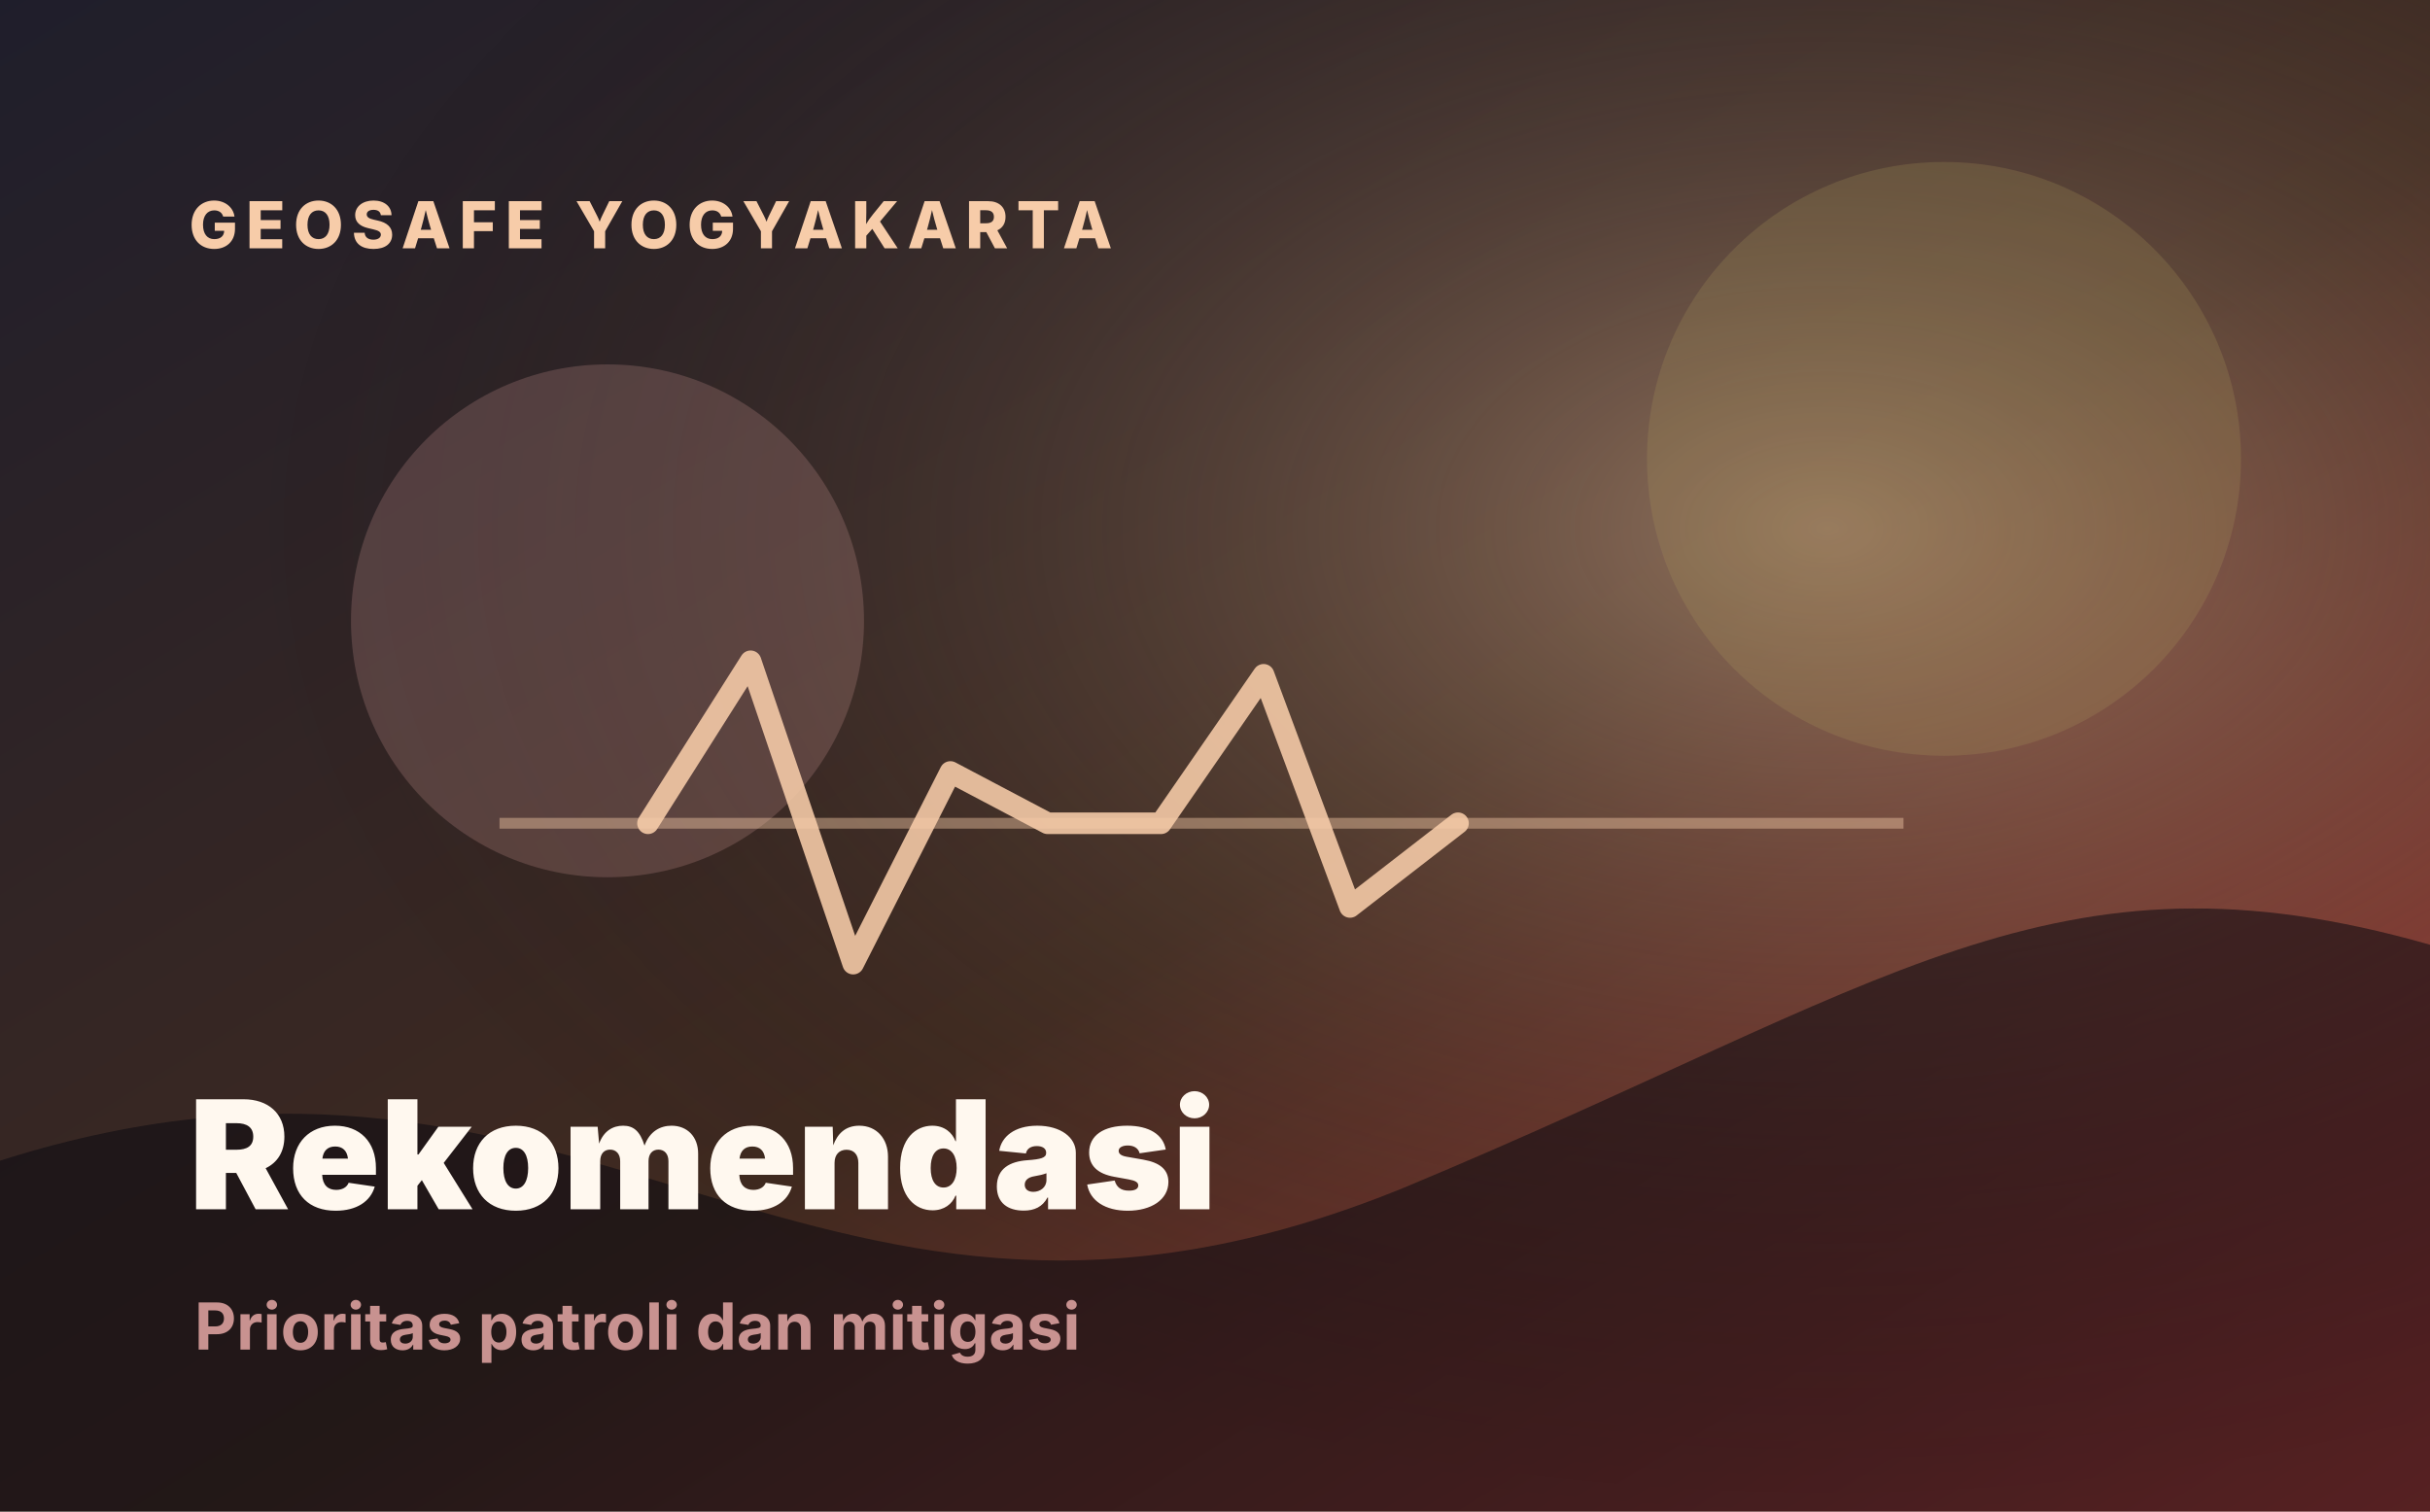
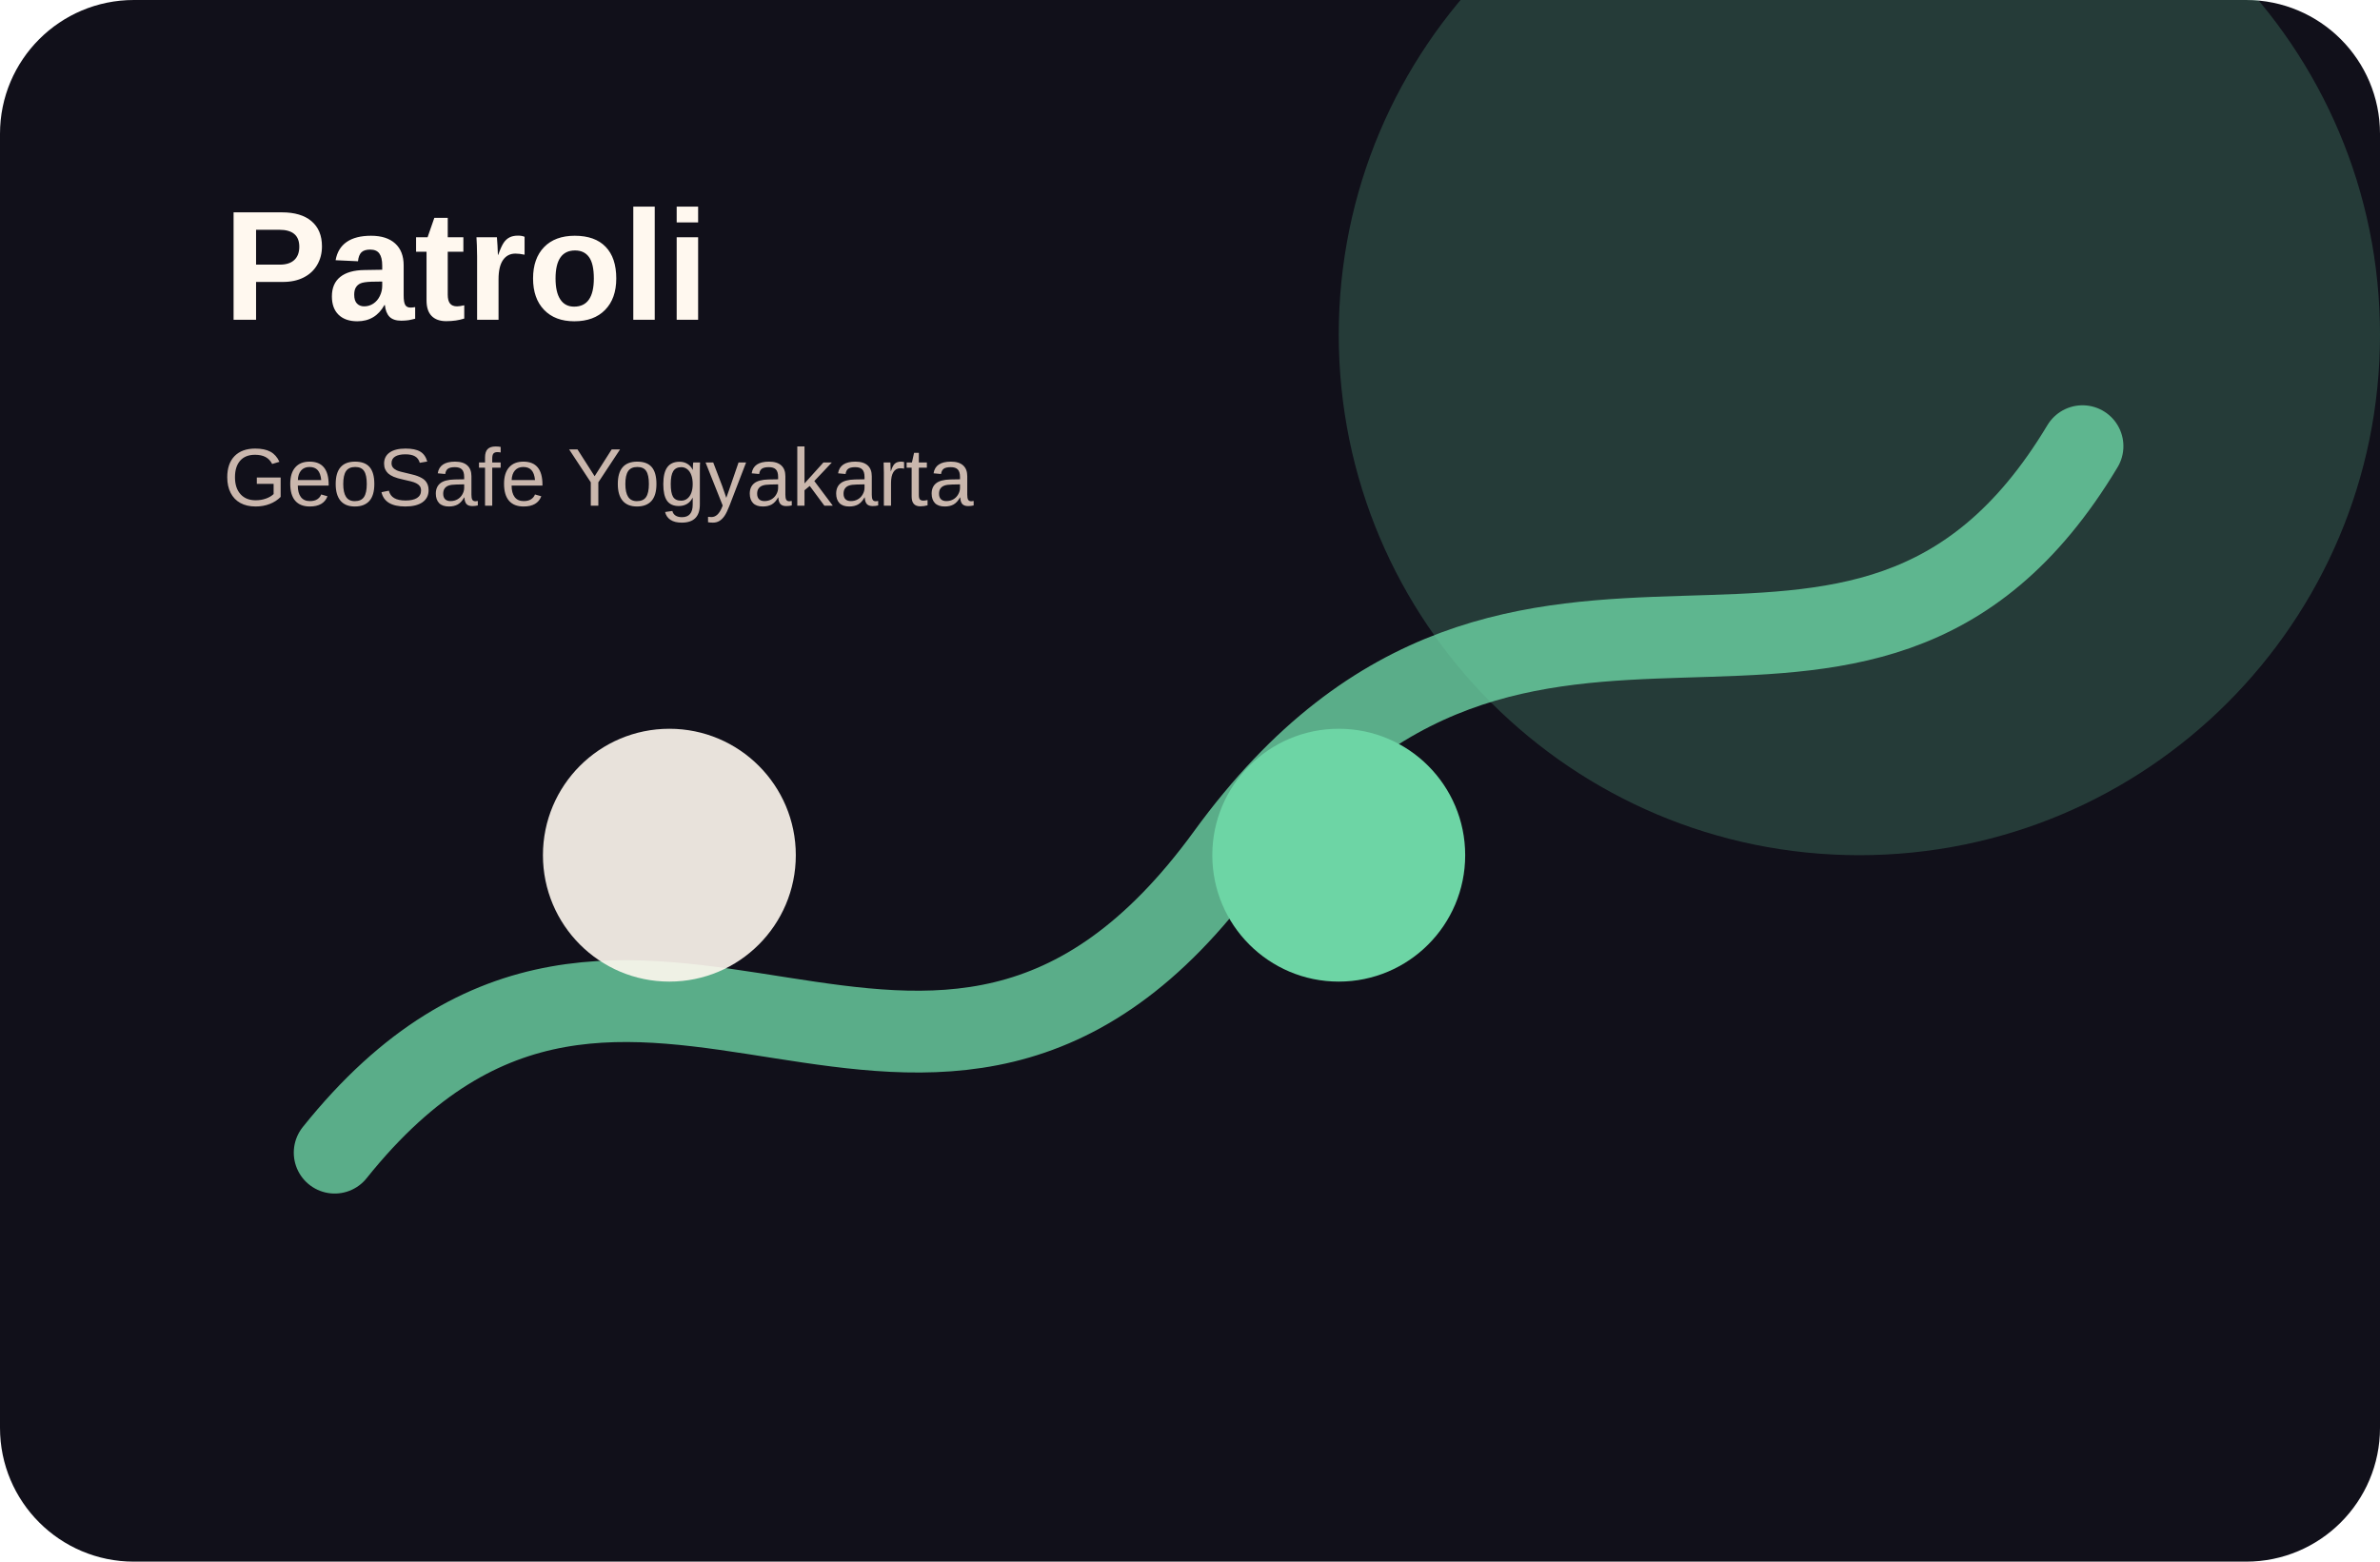
- <svg xmlns="http://www.w3.org/2000/svg" viewBox="0 0 900 560" role="img" aria-label="Rekomendasi">
-   <defs>
-     <linearGradient id="g" x1="0" y1="0" x2="1" y2="1">
-       <stop offset="0" stop-color="#1f1e2b" />
-       <stop offset=".55" stop-color="#402a20" />
-       <stop offset="1" stop-color="#b33d38" />
-     </linearGradient>
-     <radialGradient id="r" cx="75%" cy="35%" r="65%">
-       <stop offset="0" stop-color="#f7cca9" stop-opacity=".45" />
-       <stop offset="1" stop-color="#000" stop-opacity="0" />
-     </radialGradient>
-   </defs>
-   <rect width="900" height="560" fill="url(#g)" />
-   <rect width="900" height="560" fill="url(#r)" />
-   <path d="M0 430 C220 360 300 530 520 440 C700 365 760 310 900 350 L900 560 L0 560 Z" fill="#0b0a10" opacity=".55" />
-   <circle cx="720" cy="170" r="110" fill="#ae995b" opacity=".22" />
-   <circle cx="225" cy="230" r="95" fill="#c89290" opacity=".25" />
-   <path d="M185 305 L705 305" stroke="#f7cca9" stroke-opacity=".42" stroke-width="4" />
-   <path d="M240 305 L278 245 L316 357 L352 286 L388 305 L430 305 L468 250 L500 336 L540 305" fill="none" stroke="#f7cca9" stroke-width="8" stroke-linecap="round" stroke-linejoin="round" opacity=".88" />
-   <text x="70" y="92" font-family="Inter, Arial, sans-serif" font-size="24" font-weight="800" fill="#f7cca9" letter-spacing="3">GEOSAFE YOGYAKARTA</text>
-   <text x="70" y="448" font-family="Inter, Arial, sans-serif" font-size="56" font-weight="900" fill="#fff8ef">Rekomendasi</text>
-   <text x="72" y="500" font-family="Inter, Arial, sans-serif" font-size="24" font-weight="700" fill="#c89290">Prioritas patroli dan mitigasi</text>
+ <svg xmlns="http://www.w3.org/2000/svg" viewBox="0 0 640 420">
+   <rect width="640" height="420" rx="36" fill="#11101a" />
+   <circle cx="500" cy="90" r="140" fill="#6dd5a5" opacity=".22" />
+   <path d="M90 310 C170 210 250 340 330 230 S500 220 560 120" fill="none" stroke="#6dd5a5" stroke-width="22" stroke-linecap="round" opacity=".8" />
+   <circle cx="180" cy="230" r="34" fill="#fff8ef" opacity=".9" />
+   <circle cx="360" cy="230" r="34" fill="#6dd5a5" />
+   <text x="60" y="86" fill="#fff8ef" font-family="Arial" font-size="42" font-weight="800">Patroli</text>
+   <text x="60" y="136" fill="#cab7ad" font-family="Arial" font-size="22">GeoSafe Yogyakarta</text>
</svg>
